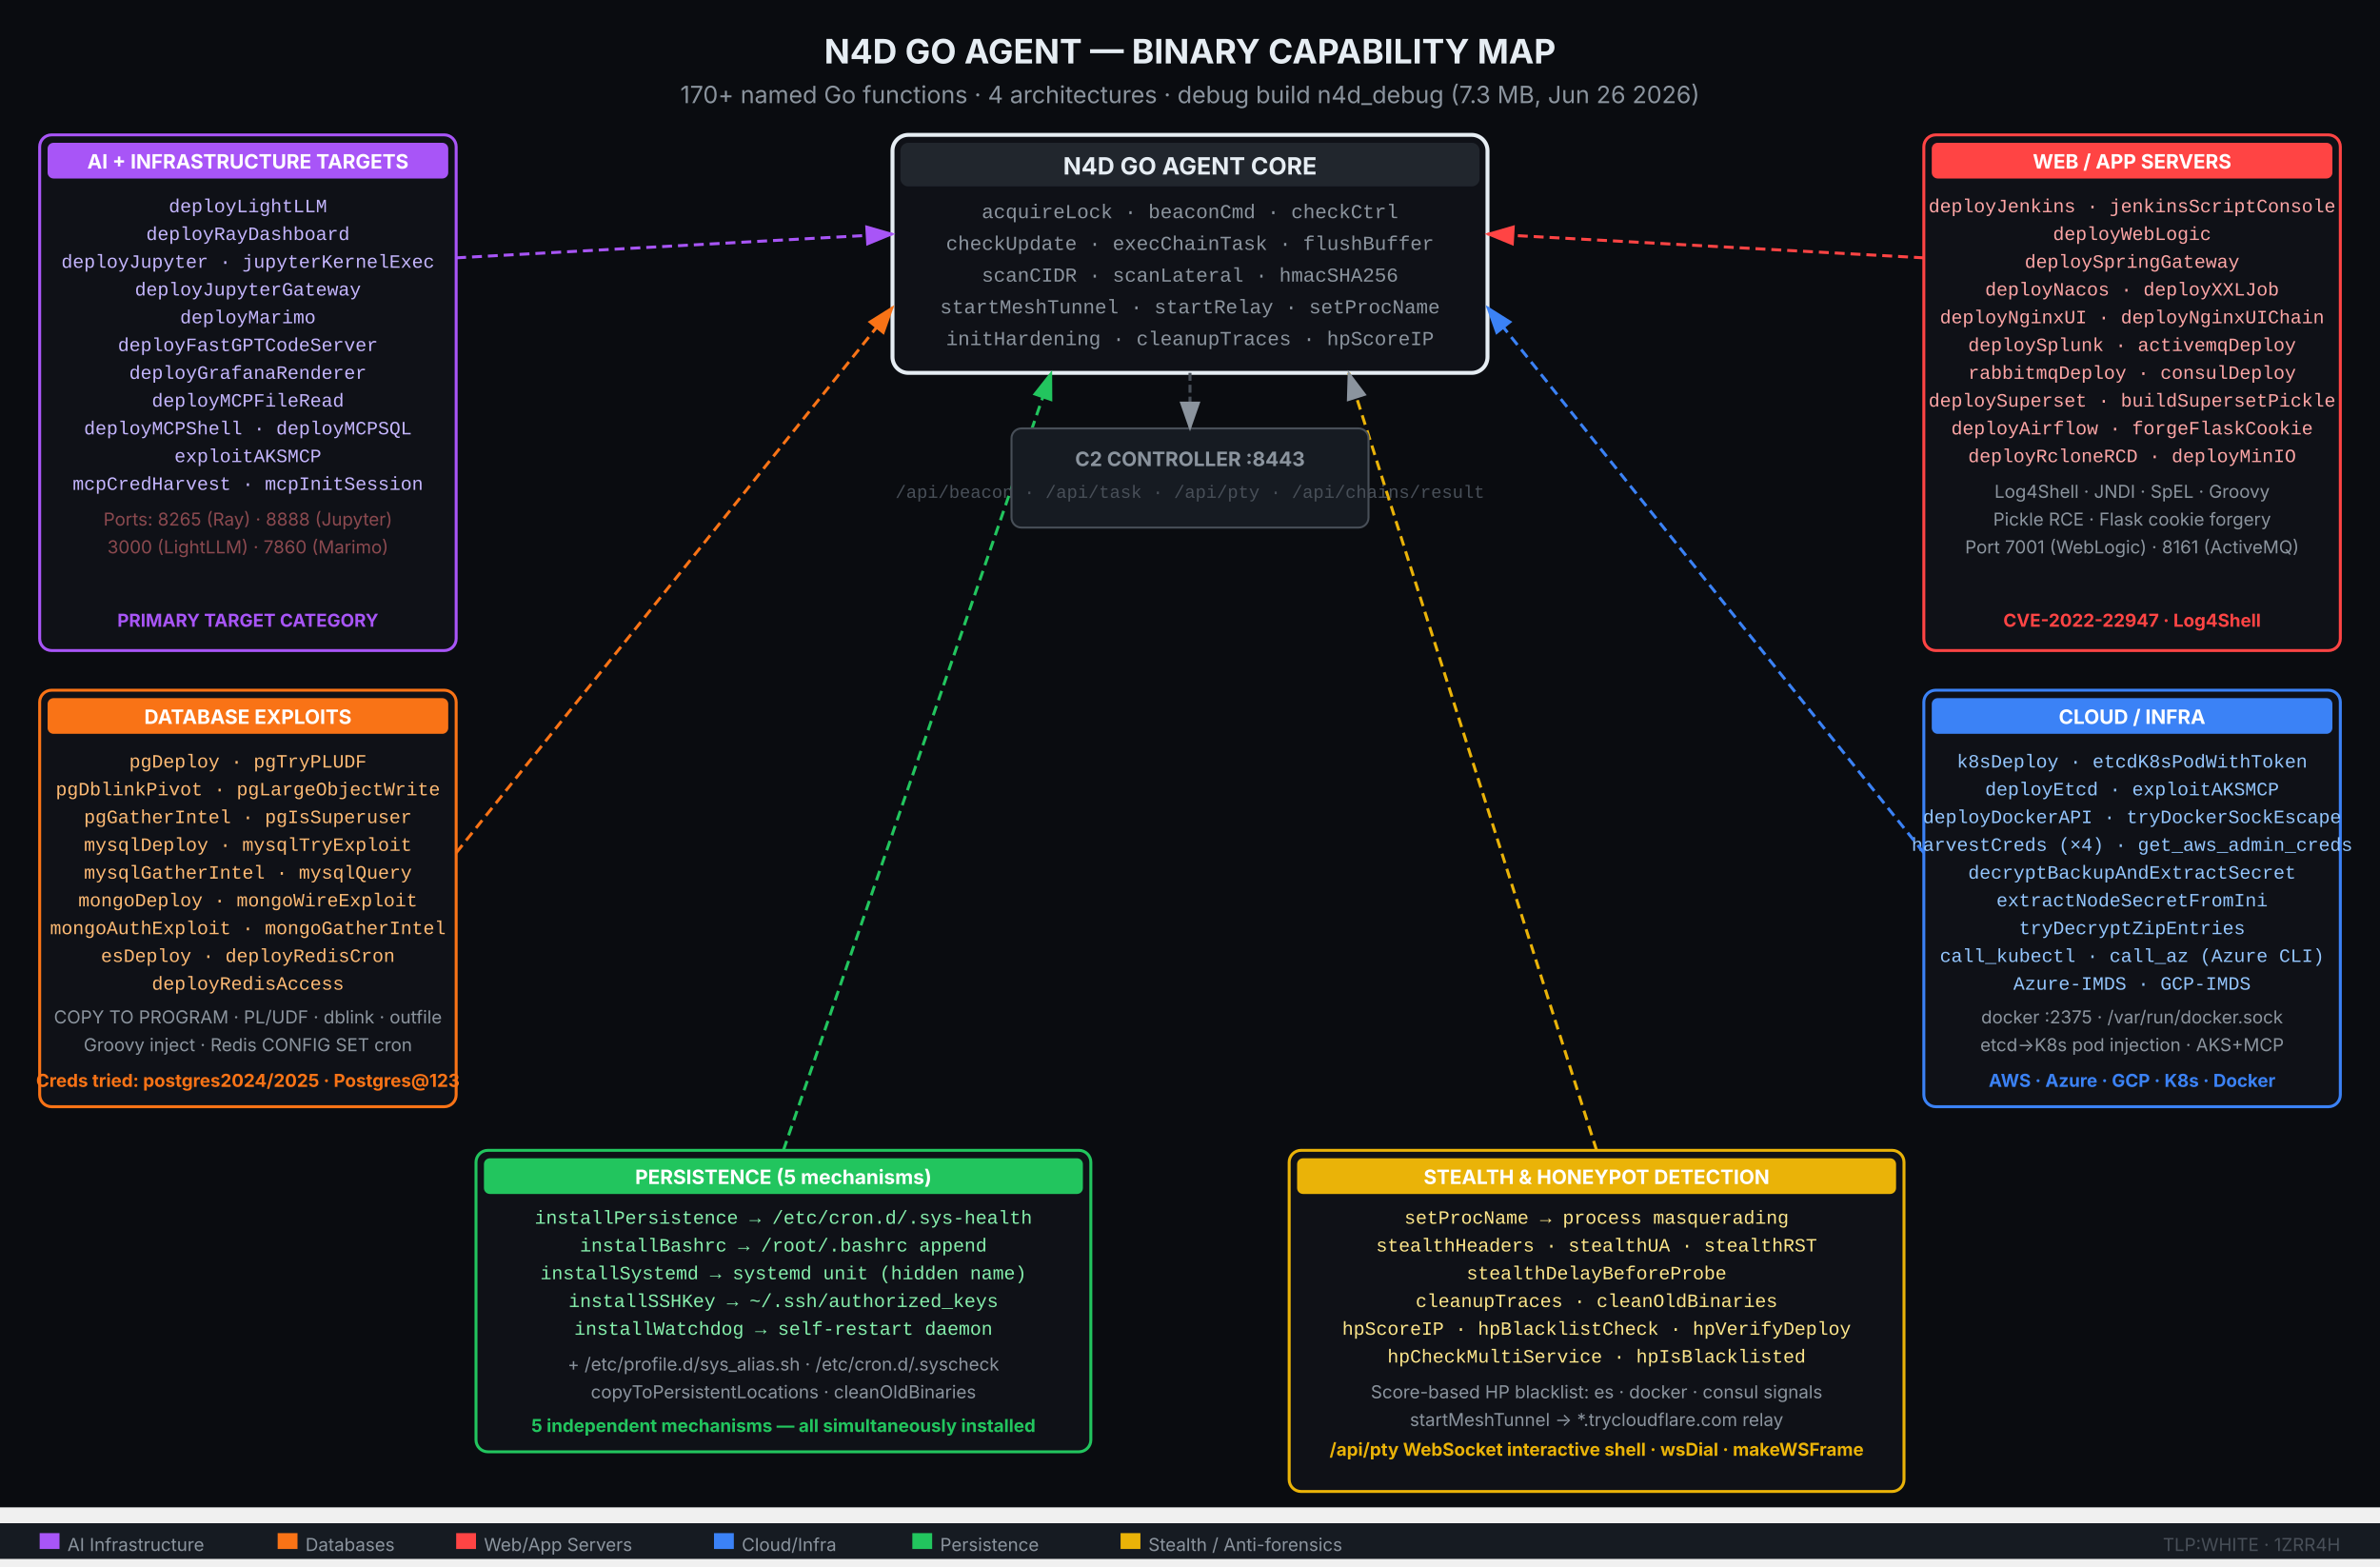
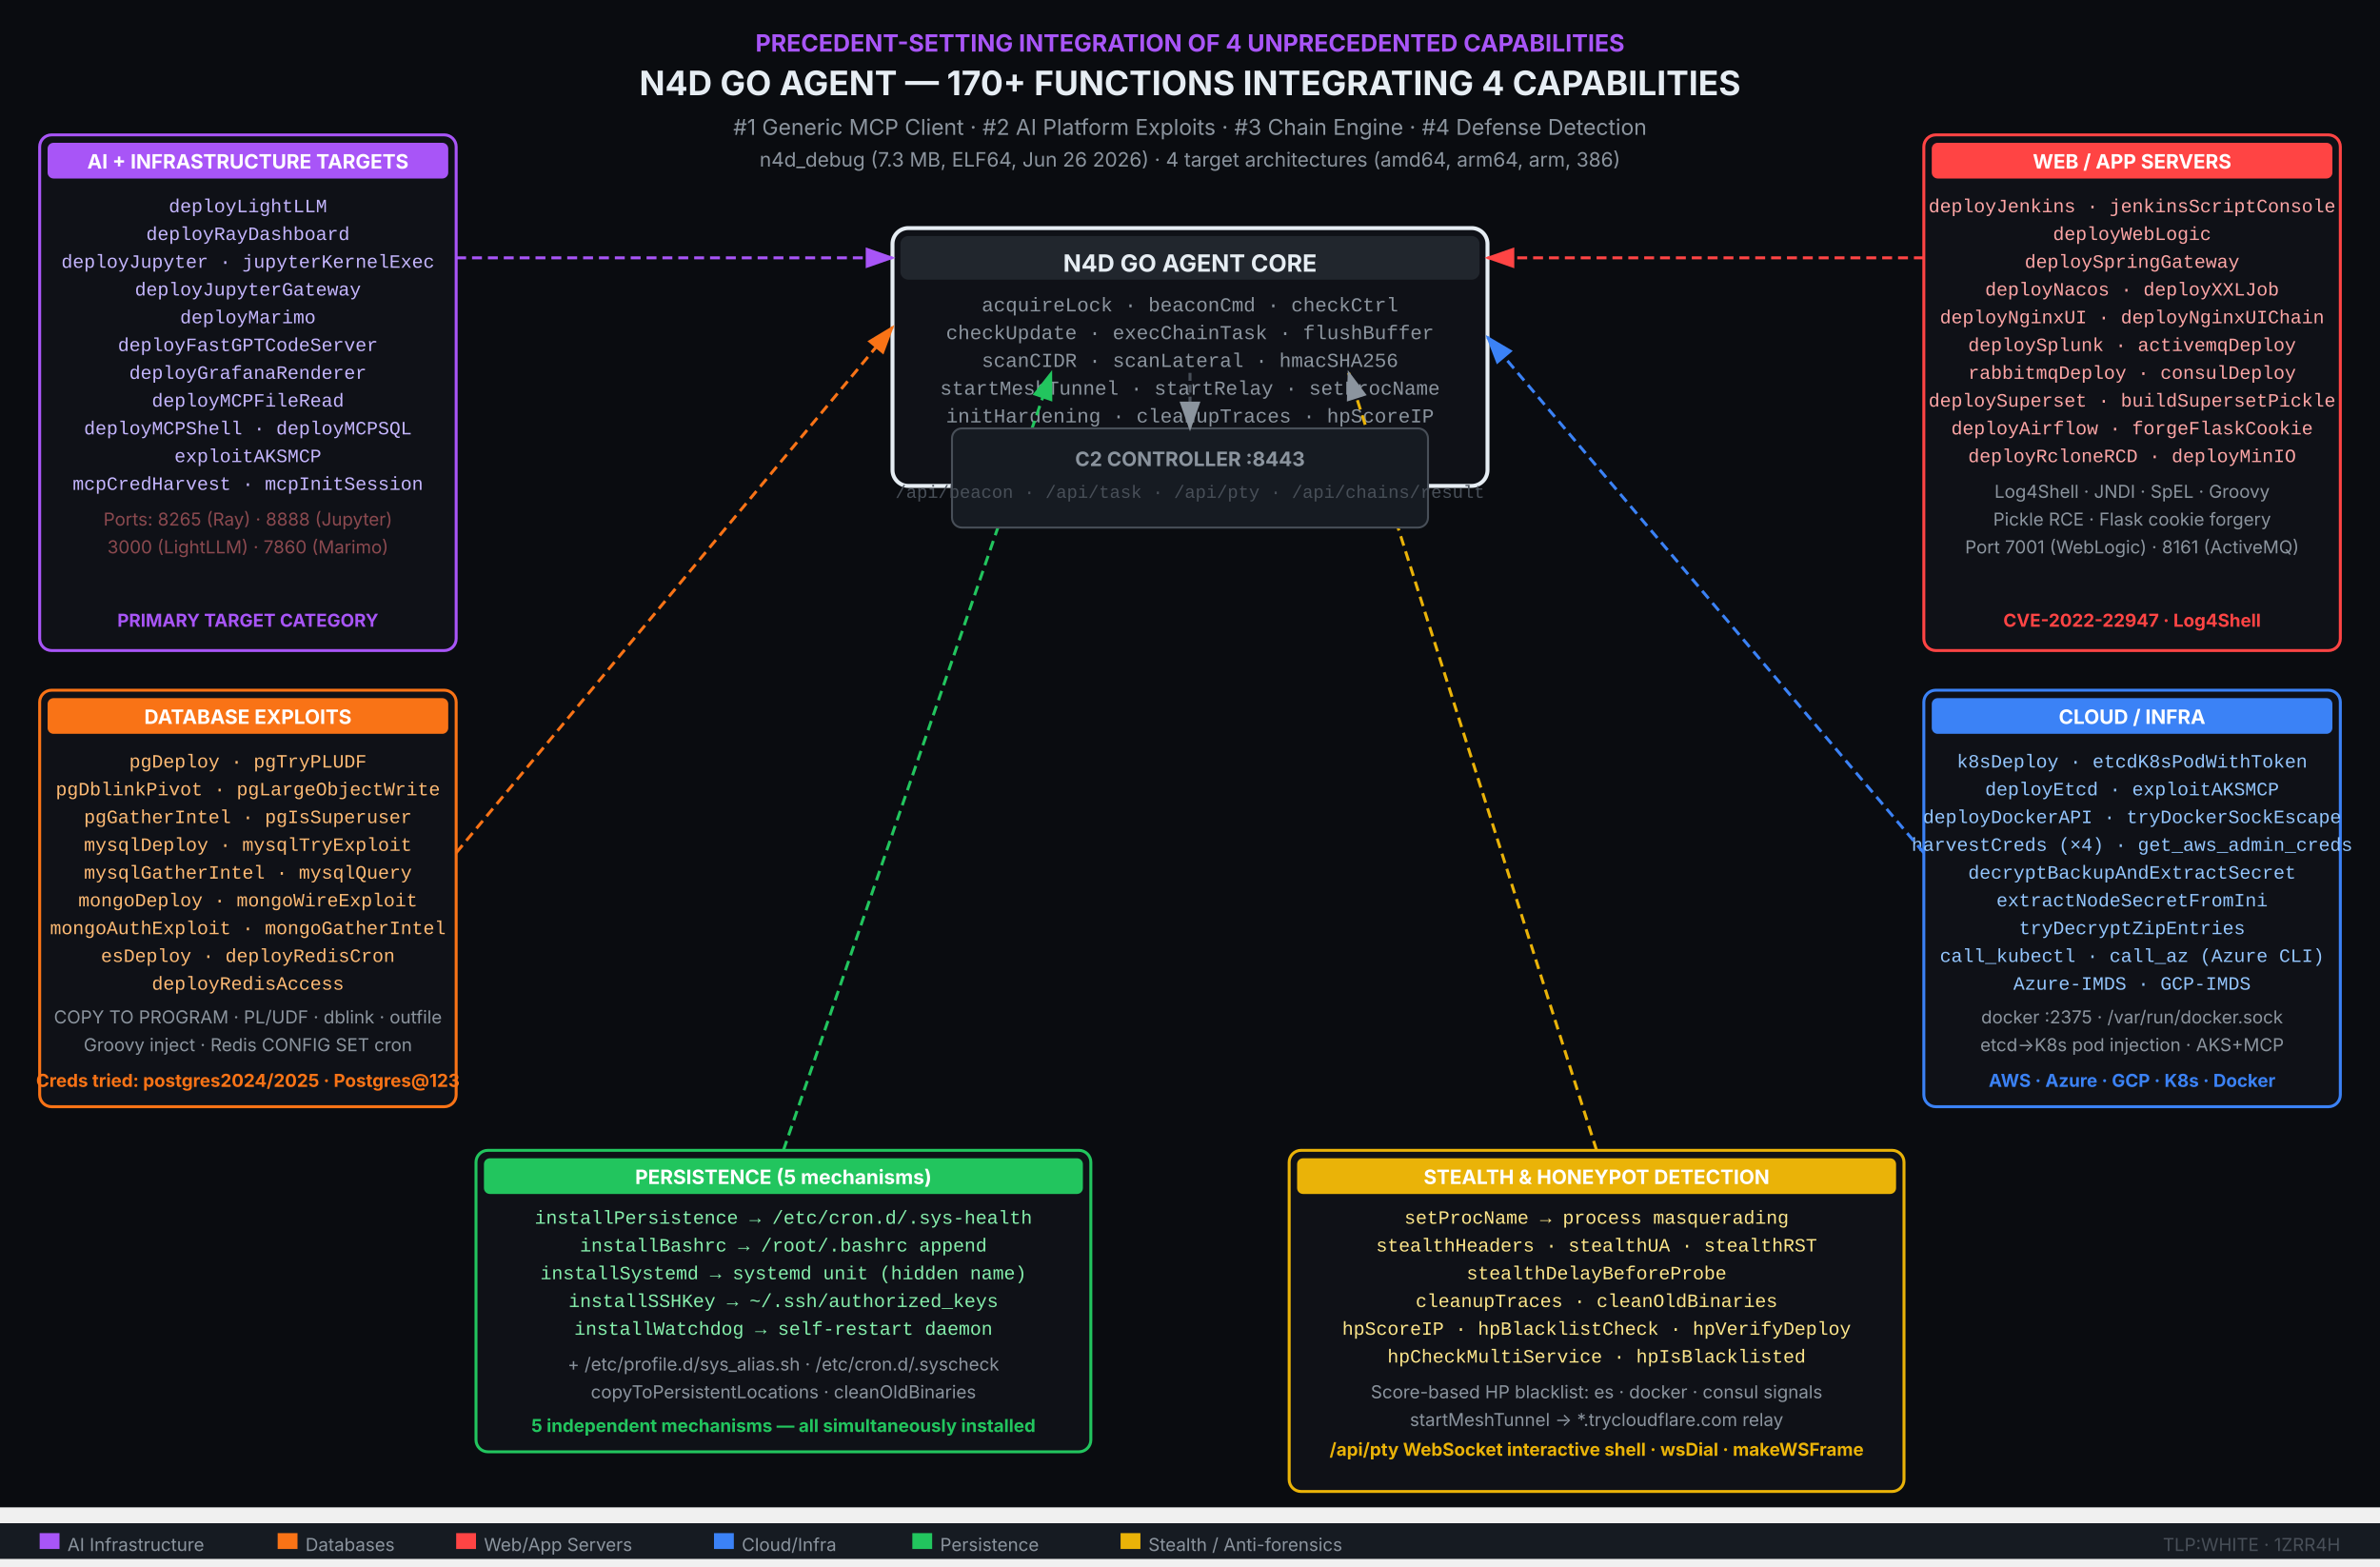
<svg xmlns="http://www.w3.org/2000/svg" width="1200" height="790" viewBox="0 0 1200 790">
  <defs>
    <marker id="arr" markerWidth="10" markerHeight="7" refX="9" refY="3.5" orient="auto">
      <polygon points="0 0, 10 3.5, 0 7" fill="#8b949e" />
    </marker>
    <marker id="arr-red" markerWidth="10" markerHeight="7" refX="9" refY="3.5" orient="auto">
      <polygon points="0 0, 10 3.5, 0 7" fill="#ff4444" />
    </marker>
    <marker id="arr-orange" markerWidth="10" markerHeight="7" refX="9" refY="3.5" orient="auto">
      <polygon points="0 0, 10 3.5, 0 7" fill="#f97316" />
    </marker>
    <marker id="arr-blue" markerWidth="10" markerHeight="7" refX="9" refY="3.5" orient="auto">
      <polygon points="0 0, 10 3.5, 0 7" fill="#3b82f6" />
    </marker>
    <marker id="arr-green" markerWidth="10" markerHeight="7" refX="9" refY="3.5" orient="auto">
      <polygon points="0 0, 10 3.5, 0 7" fill="#22c55e" />
    </marker>
    <marker id="arr-purple" markerWidth="10" markerHeight="7" refX="9" refY="3.5" orient="auto">
      <polygon points="0 0, 10 3.5, 0 7" fill="#a855f7" />
    </marker>
  </defs>
  <rect width="1200" height="760" fill="#0a0c10" />
-   <text x="600" y="32" font-family="-apple-system,BlinkMacSystemFont,'Segoe UI',sans-serif" font-size="17" font-weight="bold" fill="#e6edf3" text-anchor="middle">N4D GO AGENT — BINARY CAPABILITY MAP</text>
-   <text x="600" y="52" font-family="-apple-system,BlinkMacSystemFont,'Segoe UI',sans-serif" font-size="12" font-weight="normal" fill="#8b949e" text-anchor="middle">170+ named Go functions  ·  4 architectures  ·  debug build n4d_debug (7.3 MB, Jun 26 2026)</text>
-   <rect x="450" y="68" width="300" height="120" rx="8" fill="#0f1117" stroke="#e6edf3" stroke-width="2" />
-   <rect x="454" y="72" width="292" height="22" rx="4" fill="#21262d" stroke="none" />
-   <text x="600" y="88" font-family="-apple-system,BlinkMacSystemFont,'Segoe UI',sans-serif" font-size="12" font-weight="bold" fill="#e6edf3" text-anchor="middle">N4D GO AGENT CORE</text>
-   <text x="600" y="110" font-family="'Courier New',Courier,monospace" font-size="10" fill="#8b949e" text-anchor="middle">acquireLock · beaconCmd · checkCtrl</text>
-   <text x="600" y="126" font-family="'Courier New',Courier,monospace" font-size="10" fill="#8b949e" text-anchor="middle">checkUpdate · execChainTask · flushBuffer</text>
-   <text x="600" y="142" font-family="'Courier New',Courier,monospace" font-size="10" fill="#8b949e" text-anchor="middle">scanCIDR · scanLateral · hmacSHA256</text>
-   <text x="600" y="158" font-family="'Courier New',Courier,monospace" font-size="10" fill="#8b949e" text-anchor="middle">startMeshTunnel · startRelay · setProcName</text>
-   <text x="600" y="174" font-family="'Courier New',Courier,monospace" font-size="10" fill="#8b949e" text-anchor="middle">initHardening · cleanupTraces · hpScoreIP</text>
+   <text x="600" y="26" font-family="-apple-system,BlinkMacSystemFont,'Segoe UI',sans-serif" font-size="12" font-weight="bold" fill="#a855f7" text-anchor="middle">PRECEDENT-SETTING INTEGRATION OF 4 UNPRECEDENTED CAPABILITIES</text>
+   <text x="600" y="48" font-family="-apple-system,BlinkMacSystemFont,'Segoe UI',sans-serif" font-size="17" font-weight="bold" fill="#e6edf3" text-anchor="middle">N4D GO AGENT — 170+ FUNCTIONS INTEGRATING 4 CAPABILITIES</text>
+   <text x="600" y="68" font-family="-apple-system,BlinkMacSystemFont,'Segoe UI',sans-serif" font-size="11" font-weight="normal" fill="#8b949e" text-anchor="middle">#1 Generic MCP Client  ·  #2 AI Platform Exploits  ·  #3 Chain Engine  ·  #4 Defense Detection</text>
+   <text x="600" y="84" font-family="-apple-system,BlinkMacSystemFont,'Segoe UI',sans-serif" font-size="10" font-weight="normal" fill="#8b949e" text-anchor="middle">n4d_debug (7.3 MB, ELF64, Jun 26 2026)  ·  4 target architectures (amd64, arm64, arm, 386)</text>
+   <rect x="450" y="115" width="300" height="130" rx="8" fill="#0f1117" stroke="#e6edf3" stroke-width="2" />
+   <rect x="454" y="119" width="292" height="22" rx="4" fill="#21262d" stroke="none" />
+   <text x="600" y="137" font-family="-apple-system,BlinkMacSystemFont,'Segoe UI',sans-serif" font-size="12" font-weight="bold" fill="#e6edf3" text-anchor="middle">N4D GO AGENT CORE</text>
+   <text x="600" y="157" font-family="'Courier New',Courier,monospace" font-size="10" fill="#8b949e" text-anchor="middle">acquireLock · beaconCmd · checkCtrl</text>
+   <text x="600" y="171" font-family="'Courier New',Courier,monospace" font-size="10" fill="#8b949e" text-anchor="middle">checkUpdate · execChainTask · flushBuffer</text>
+   <text x="600" y="185" font-family="'Courier New',Courier,monospace" font-size="10" fill="#8b949e" text-anchor="middle">scanCIDR · scanLateral · hmacSHA256</text>
+   <text x="600" y="199" font-family="'Courier New',Courier,monospace" font-size="10" fill="#8b949e" text-anchor="middle">startMeshTunnel · startRelay · setProcName</text>
+   <text x="600" y="213" font-family="'Courier New',Courier,monospace" font-size="10" fill="#8b949e" text-anchor="middle">initHardening · cleanupTraces · hpScoreIP</text>
  <rect x="20" y="68" width="210" height="260" rx="6" fill="#0f1117" stroke="#a855f7" stroke-width="1.5" />
  <rect x="24" y="72" width="202" height="18" rx="3" fill="#a855f7" stroke="none" />
  <text x="125" y="85" font-family="-apple-system,BlinkMacSystemFont,'Segoe UI',sans-serif" font-size="10" font-weight="bold" fill="#fff" text-anchor="middle">AI + INFRASTRUCTURE TARGETS</text>
  <text x="125" y="107" font-family="'Courier New',Courier,monospace" font-size="9.5" fill="#c4b5fd" text-anchor="middle">deployLightLLM</text>
  <text x="125" y="121" font-family="'Courier New',Courier,monospace" font-size="9.5" fill="#c4b5fd" text-anchor="middle">deployRayDashboard</text>
  <text x="125" y="135" font-family="'Courier New',Courier,monospace" font-size="9.5" fill="#c4b5fd" text-anchor="middle">deployJupyter · jupyterKernelExec</text>
  <text x="125" y="149" font-family="'Courier New',Courier,monospace" font-size="9.5" fill="#c4b5fd" text-anchor="middle">deployJupyterGateway</text>
  <text x="125" y="163" font-family="'Courier New',Courier,monospace" font-size="9.5" fill="#c4b5fd" text-anchor="middle">deployMarimo</text>
  <text x="125" y="177" font-family="'Courier New',Courier,monospace" font-size="9.5" fill="#c4b5fd" text-anchor="middle">deployFastGPTCodeServer</text>
  <text x="125" y="191" font-family="'Courier New',Courier,monospace" font-size="9.5" fill="#c4b5fd" text-anchor="middle">deployGrafanaRenderer</text>
  <text x="125" y="205" font-family="'Courier New',Courier,monospace" font-size="9.5" fill="#c4b5fd" text-anchor="middle">deployMCPFileRead</text>
  <text x="125" y="219" font-family="'Courier New',Courier,monospace" font-size="9.5" fill="#c4b5fd" text-anchor="middle">deployMCPShell · deployMCPSQL</text>
  <text x="125" y="233" font-family="'Courier New',Courier,monospace" font-size="9.5" fill="#c4b5fd" text-anchor="middle">exploitAKSMCP</text>
  <text x="125" y="247" font-family="'Courier New',Courier,monospace" font-size="9.5" fill="#c4b5fd" text-anchor="middle">mcpCredHarvest · mcpInitSession</text>
  <text x="125" y="265" font-family="-apple-system,BlinkMacSystemFont,'Segoe UI',sans-serif" font-size="9" fill="#8b494f" text-anchor="middle">Ports: 8265 (Ray) · 8888 (Jupyter)</text>
  <text x="125" y="279" font-family="-apple-system,BlinkMacSystemFont,'Segoe UI',sans-serif" font-size="9" fill="#8b494f" text-anchor="middle">3000 (LightLLM) · 7860 (Marimo)</text>
  <text x="125" y="316" font-family="-apple-system,BlinkMacSystemFont,'Segoe UI',sans-serif" font-size="9" font-weight="bold" fill="#a855f7" text-anchor="middle">PRIMARY TARGET CATEGORY</text>
-   <line x1="230" y1="130" x2="450" y2="118" stroke="#a855f7" stroke-width="1.5" marker-end="url(#arr-purple)" stroke-dasharray="5,3" />
+   <line x1="230" y1="130" x2="450" y2="130" stroke="#a855f7" stroke-width="1.5" marker-end="url(#arr-purple)" stroke-dasharray="5,3" />
  <rect x="20" y="348" width="210" height="210" rx="6" fill="#0f1117" stroke="#f97316" stroke-width="1.5" />
  <rect x="24" y="352" width="202" height="18" rx="3" fill="#f97316" stroke="none" />
  <text x="125" y="365" font-family="-apple-system,BlinkMacSystemFont,'Segoe UI',sans-serif" font-size="10" font-weight="bold" fill="#fff" text-anchor="middle">DATABASE EXPLOITS</text>
  <text x="125" y="387" font-family="'Courier New',Courier,monospace" font-size="9.5" fill="#fdba74" text-anchor="middle">pgDeploy · pgTryPLUDF</text>
  <text x="125" y="401" font-family="'Courier New',Courier,monospace" font-size="9.5" fill="#fdba74" text-anchor="middle">pgDblinkPivot · pgLargeObjectWrite</text>
  <text x="125" y="415" font-family="'Courier New',Courier,monospace" font-size="9.5" fill="#fdba74" text-anchor="middle">pgGatherIntel · pgIsSuperuser</text>
  <text x="125" y="429" font-family="'Courier New',Courier,monospace" font-size="9.5" fill="#fdba74" text-anchor="middle">mysqlDeploy · mysqlTryExploit</text>
  <text x="125" y="443" font-family="'Courier New',Courier,monospace" font-size="9.5" fill="#fdba74" text-anchor="middle">mysqlGatherIntel · mysqlQuery</text>
  <text x="125" y="457" font-family="'Courier New',Courier,monospace" font-size="9.5" fill="#fdba74" text-anchor="middle">mongoDeploy · mongoWireExploit</text>
  <text x="125" y="471" font-family="'Courier New',Courier,monospace" font-size="9.5" fill="#fdba74" text-anchor="middle">mongoAuthExploit · mongoGatherIntel</text>
  <text x="125" y="485" font-family="'Courier New',Courier,monospace" font-size="9.5" fill="#fdba74" text-anchor="middle">esDeploy · deployRedisCron</text>
  <text x="125" y="499" font-family="'Courier New',Courier,monospace" font-size="9.5" fill="#fdba74" text-anchor="middle">deployRedisAccess</text>
  <text x="125" y="516" font-family="-apple-system,BlinkMacSystemFont,'Segoe UI',sans-serif" font-size="9" fill="#8b949e" text-anchor="middle">COPY TO PROGRAM · PL/UDF · dblink · outfile</text>
  <text x="125" y="530" font-family="-apple-system,BlinkMacSystemFont,'Segoe UI',sans-serif" font-size="9" fill="#8b949e" text-anchor="middle">Groovy inject · Redis CONFIG SET cron</text>
  <text x="125" y="548" font-family="-apple-system,BlinkMacSystemFont,'Segoe UI',sans-serif" font-size="9" font-weight="bold" fill="#f97316" text-anchor="middle">Creds tried: postgres2024/2025 · Postgres@123</text>
-   <line x1="230" y1="430" x2="450" y2="155" stroke="#f97316" stroke-width="1.5" marker-end="url(#arr-orange)" stroke-dasharray="5,3" />
+   <line x1="230" y1="430" x2="450" y2="165" stroke="#f97316" stroke-width="1.5" marker-end="url(#arr-orange)" stroke-dasharray="5,3" />
  <rect x="970" y="68" width="210" height="260" rx="6" fill="#0f1117" stroke="#ff4444" stroke-width="1.5" />
  <rect x="974" y="72" width="202" height="18" rx="3" fill="#ff4444" stroke="none" />
  <text x="1075" y="85" font-family="-apple-system,BlinkMacSystemFont,'Segoe UI',sans-serif" font-size="10" font-weight="bold" fill="#fff" text-anchor="middle">WEB / APP SERVERS</text>
  <text x="1075" y="107" font-family="'Courier New',Courier,monospace" font-size="9.5" fill="#fca5a5" text-anchor="middle">deployJenkins · jenkinsScriptConsole</text>
  <text x="1075" y="121" font-family="'Courier New',Courier,monospace" font-size="9.5" fill="#fca5a5" text-anchor="middle">deployWebLogic</text>
  <text x="1075" y="135" font-family="'Courier New',Courier,monospace" font-size="9.5" fill="#fca5a5" text-anchor="middle">deploySpringGateway</text>
  <text x="1075" y="149" font-family="'Courier New',Courier,monospace" font-size="9.5" fill="#fca5a5" text-anchor="middle">deployNacos · deployXXLJob</text>
  <text x="1075" y="163" font-family="'Courier New',Courier,monospace" font-size="9.5" fill="#fca5a5" text-anchor="middle">deployNginxUI · deployNginxUIChain</text>
  <text x="1075" y="177" font-family="'Courier New',Courier,monospace" font-size="9.5" fill="#fca5a5" text-anchor="middle">deploySplunk · activemqDeploy</text>
  <text x="1075" y="191" font-family="'Courier New',Courier,monospace" font-size="9.5" fill="#fca5a5" text-anchor="middle">rabbitmqDeploy · consulDeploy</text>
  <text x="1075" y="205" font-family="'Courier New',Courier,monospace" font-size="9.5" fill="#fca5a5" text-anchor="middle">deploySuperset · buildSupersetPickle</text>
  <text x="1075" y="219" font-family="'Courier New',Courier,monospace" font-size="9.5" fill="#fca5a5" text-anchor="middle">deployAirflow · forgeFlaskCookie</text>
  <text x="1075" y="233" font-family="'Courier New',Courier,monospace" font-size="9.5" fill="#fca5a5" text-anchor="middle">deployRcloneRCD · deployMinIO</text>
  <text x="1075" y="251" font-family="-apple-system,BlinkMacSystemFont,'Segoe UI',sans-serif" font-size="9" fill="#8b949e" text-anchor="middle">Log4Shell · JNDI · SpEL · Groovy</text>
  <text x="1075" y="265" font-family="-apple-system,BlinkMacSystemFont,'Segoe UI',sans-serif" font-size="9" fill="#8b949e" text-anchor="middle">Pickle RCE · Flask cookie forgery</text>
  <text x="1075" y="279" font-family="-apple-system,BlinkMacSystemFont,'Segoe UI',sans-serif" font-size="9" fill="#8b949e" text-anchor="middle">Port 7001 (WebLogic) · 8161 (ActiveMQ)</text>
  <text x="1075" y="316" font-family="-apple-system,BlinkMacSystemFont,'Segoe UI',sans-serif" font-size="9" font-weight="bold" fill="#ff4444" text-anchor="middle">CVE-2022-22947 · Log4Shell</text>
-   <line x1="970" y1="130" x2="750" y2="118" stroke="#ff4444" stroke-width="1.5" marker-end="url(#arr-red)" stroke-dasharray="5,3" />
+   <line x1="970" y1="130" x2="750" y2="130" stroke="#ff4444" stroke-width="1.5" marker-end="url(#arr-red)" stroke-dasharray="5,3" />
  <rect x="970" y="348" width="210" height="210" rx="6" fill="#0f1117" stroke="#3b82f6" stroke-width="1.5" />
  <rect x="974" y="352" width="202" height="18" rx="3" fill="#3b82f6" stroke="none" />
  <text x="1075" y="365" font-family="-apple-system,BlinkMacSystemFont,'Segoe UI',sans-serif" font-size="10" font-weight="bold" fill="#fff" text-anchor="middle">CLOUD / INFRA</text>
  <text x="1075" y="387" font-family="'Courier New',Courier,monospace" font-size="9.5" fill="#93c5fd" text-anchor="middle">k8sDeploy · etcdK8sPodWithToken</text>
  <text x="1075" y="401" font-family="'Courier New',Courier,monospace" font-size="9.5" fill="#93c5fd" text-anchor="middle">deployEtcd · exploitAKSMCP</text>
  <text x="1075" y="415" font-family="'Courier New',Courier,monospace" font-size="9.5" fill="#93c5fd" text-anchor="middle">deployDockerAPI · tryDockerSockEscape</text>
  <text x="1075" y="429" font-family="'Courier New',Courier,monospace" font-size="9.5" fill="#93c5fd" text-anchor="middle">harvestCreds (×4) · get_aws_admin_creds</text>
  <text x="1075" y="443" font-family="'Courier New',Courier,monospace" font-size="9.5" fill="#93c5fd" text-anchor="middle">decryptBackupAndExtractSecret</text>
  <text x="1075" y="457" font-family="'Courier New',Courier,monospace" font-size="9.5" fill="#93c5fd" text-anchor="middle">extractNodeSecretFromIni</text>
  <text x="1075" y="471" font-family="'Courier New',Courier,monospace" font-size="9.5" fill="#93c5fd" text-anchor="middle">tryDecryptZipEntries</text>
  <text x="1075" y="485" font-family="'Courier New',Courier,monospace" font-size="9.5" fill="#93c5fd" text-anchor="middle">call_kubectl · call_az (Azure CLI)</text>
  <text x="1075" y="499" font-family="'Courier New',Courier,monospace" font-size="9.5" fill="#93c5fd" text-anchor="middle">Azure-IMDS · GCP-IMDS</text>
  <text x="1075" y="516" font-family="-apple-system,BlinkMacSystemFont,'Segoe UI',sans-serif" font-size="9" fill="#8b949e" text-anchor="middle">docker :2375 · /var/run/docker.sock</text>
  <text x="1075" y="530" font-family="-apple-system,BlinkMacSystemFont,'Segoe UI',sans-serif" font-size="9" fill="#8b949e" text-anchor="middle">etcd→K8s pod injection · AKS+MCP</text>
  <text x="1075" y="548" font-family="-apple-system,BlinkMacSystemFont,'Segoe UI',sans-serif" font-size="9" font-weight="bold" fill="#3b82f6" text-anchor="middle">AWS · Azure · GCP · K8s · Docker</text>
-   <line x1="970" y1="430" x2="750" y2="155" stroke="#3b82f6" stroke-width="1.5" marker-end="url(#arr-blue)" stroke-dasharray="5,3" />
+   <line x1="970" y1="430" x2="750" y2="170" stroke="#3b82f6" stroke-width="1.5" marker-end="url(#arr-blue)" stroke-dasharray="5,3" />
  <rect x="240" y="580" width="310" height="152" rx="6" fill="#0f1117" stroke="#22c55e" stroke-width="1.5" />
  <rect x="244" y="584" width="302" height="18" rx="3" fill="#22c55e" stroke="none" />
  <text x="395" y="597" font-family="-apple-system,BlinkMacSystemFont,'Segoe UI',sans-serif" font-size="10" font-weight="bold" fill="#fff" text-anchor="middle">PERSISTENCE (5 mechanisms)</text>
  <text x="395" y="617" font-family="'Courier New',Courier,monospace" font-size="9.5" fill="#86efac" text-anchor="middle">installPersistence → /etc/cron.d/.sys-health</text>
  <text x="395" y="631" font-family="'Courier New',Courier,monospace" font-size="9.5" fill="#86efac" text-anchor="middle">installBashrc → /root/.bashrc append</text>
  <text x="395" y="645" font-family="'Courier New',Courier,monospace" font-size="9.5" fill="#86efac" text-anchor="middle">installSystemd → systemd unit (hidden name)</text>
  <text x="395" y="659" font-family="'Courier New',Courier,monospace" font-size="9.5" fill="#86efac" text-anchor="middle">installSSHKey → ~/.ssh/authorized_keys</text>
  <text x="395" y="673" font-family="'Courier New',Courier,monospace" font-size="9.5" fill="#86efac" text-anchor="middle">installWatchdog → self-restart daemon</text>
  <text x="395" y="691" font-family="-apple-system,BlinkMacSystemFont,'Segoe UI',sans-serif" font-size="9" fill="#8b949e" text-anchor="middle">+ /etc/profile.d/sys_alias.sh · /etc/cron.d/.syscheck</text>
  <text x="395" y="705" font-family="-apple-system,BlinkMacSystemFont,'Segoe UI',sans-serif" font-size="9" fill="#8b949e" text-anchor="middle">copyToPersistentLocations · cleanOldBinaries</text>
  <text x="395" y="722" font-family="-apple-system,BlinkMacSystemFont,'Segoe UI',sans-serif" font-size="9" font-weight="bold" fill="#22c55e" text-anchor="middle">5 independent mechanisms — all simultaneously installed</text>
  <line x1="395" y1="580" x2="530" y2="188" stroke="#22c55e" stroke-width="1.5" marker-end="url(#arr-green)" stroke-dasharray="5,3" />
  <rect x="650" y="580" width="310" height="172" rx="6" fill="#0f1117" stroke="#eab308" stroke-width="1.5" />
  <rect x="654" y="584" width="302" height="18" rx="3" fill="#eab308" stroke="none" />
  <text x="805" y="597" font-family="-apple-system,BlinkMacSystemFont,'Segoe UI',sans-serif" font-size="10" font-weight="bold" fill="#fff" text-anchor="middle">STEALTH &amp; HONEYPOT DETECTION</text>
  <text x="805" y="617" font-family="'Courier New',Courier,monospace" font-size="9.5" fill="#fde68a" text-anchor="middle">setProcName → process masquerading</text>
  <text x="805" y="631" font-family="'Courier New',Courier,monospace" font-size="9.5" fill="#fde68a" text-anchor="middle">stealthHeaders · stealthUA · stealthRST</text>
  <text x="805" y="645" font-family="'Courier New',Courier,monospace" font-size="9.5" fill="#fde68a" text-anchor="middle">stealthDelayBeforeProbe</text>
  <text x="805" y="659" font-family="'Courier New',Courier,monospace" font-size="9.5" fill="#fde68a" text-anchor="middle">cleanupTraces · cleanOldBinaries</text>
  <text x="805" y="673" font-family="'Courier New',Courier,monospace" font-size="9.5" fill="#fde68a" text-anchor="middle">hpScoreIP · hpBlacklistCheck · hpVerifyDeploy</text>
  <text x="805" y="687" font-family="'Courier New',Courier,monospace" font-size="9.5" fill="#fde68a" text-anchor="middle">hpCheckMultiService · hpIsBlacklisted</text>
  <text x="805" y="705" font-family="-apple-system,BlinkMacSystemFont,'Segoe UI',sans-serif" font-size="9" fill="#8b949e" text-anchor="middle">Score-based HP blacklist: es · docker · consul signals</text>
  <text x="805" y="719" font-family="-apple-system,BlinkMacSystemFont,'Segoe UI',sans-serif" font-size="9" fill="#8b949e" text-anchor="middle">startMeshTunnel → *.trycloudflare.com relay</text>
  <text x="805" y="734" font-family="-apple-system,BlinkMacSystemFont,'Segoe UI',sans-serif" font-size="9" font-weight="bold" fill="#eab308" text-anchor="middle">/api/pty WebSocket interactive shell · wsDial · makeWSFrame</text>
  <line x1="805" y1="580" x2="680" y2="188" stroke="#eab308" stroke-width="1.5" marker-end="url(#arr)" stroke-dasharray="5,3" />
-   <rect x="510" y="216" width="180" height="50" rx="5" fill="#161b22" stroke="#484f58" stroke-width="1" />
+   <rect x="480" y="216" width="240" height="50" rx="5" fill="#161b22" stroke="#484f58" stroke-width="1" />
  <text x="600" y="235" font-family="-apple-system,BlinkMacSystemFont,'Segoe UI',sans-serif" font-size="10" font-weight="bold" fill="#8b949e" text-anchor="middle">C2 CONTROLLER :8443</text>
  <text x="600" y="251" font-family="'Courier New',Courier,monospace" font-size="9" fill="#484f58" text-anchor="middle">/api/beacon · /api/task · /api/pty · /api/chains/result</text>
  <line x1="600" y1="188" x2="600" y2="216" stroke="#484f58" stroke-width="1.5" marker-end="url(#arr)" stroke-dasharray="4,2" />
  <rect x="0" y="768" width="1200" height="18" fill="#161b22" />
  <rect x="20" y="773" width="10" height="8" fill="#a855f7" />
  <text x="34" y="782" font-family="-apple-system,BlinkMacSystemFont,'Segoe UI',sans-serif" font-size="9" fill="#8b949e">AI Infrastructure</text>
  <rect x="140" y="773" width="10" height="8" fill="#f97316" />
  <text x="154" y="782" font-family="-apple-system,BlinkMacSystemFont,'Segoe UI',sans-serif" font-size="9" fill="#8b949e">Databases</text>
  <rect x="230" y="773" width="10" height="8" fill="#ff4444" />
  <text x="244" y="782" font-family="-apple-system,BlinkMacSystemFont,'Segoe UI',sans-serif" font-size="9" fill="#8b949e">Web/App Servers</text>
  <rect x="360" y="773" width="10" height="8" fill="#3b82f6" />
  <text x="374" y="782" font-family="-apple-system,BlinkMacSystemFont,'Segoe UI',sans-serif" font-size="9" fill="#8b949e">Cloud/Infra</text>
  <rect x="460" y="773" width="10" height="8" fill="#22c55e" />
  <text x="474" y="782" font-family="-apple-system,BlinkMacSystemFont,'Segoe UI',sans-serif" font-size="9" fill="#8b949e">Persistence</text>
  <rect x="565" y="773" width="10" height="8" fill="#eab308" />
  <text x="579" y="782" font-family="-apple-system,BlinkMacSystemFont,'Segoe UI',sans-serif" font-size="9" fill="#8b949e">Stealth / Anti-forensics</text>
  <text x="1180" y="782" font-family="-apple-system,BlinkMacSystemFont,'Segoe UI',sans-serif" font-size="9" fill="#484f58" text-anchor="end">TLP:WHITE · 1ZRR4H</text>
</svg>
